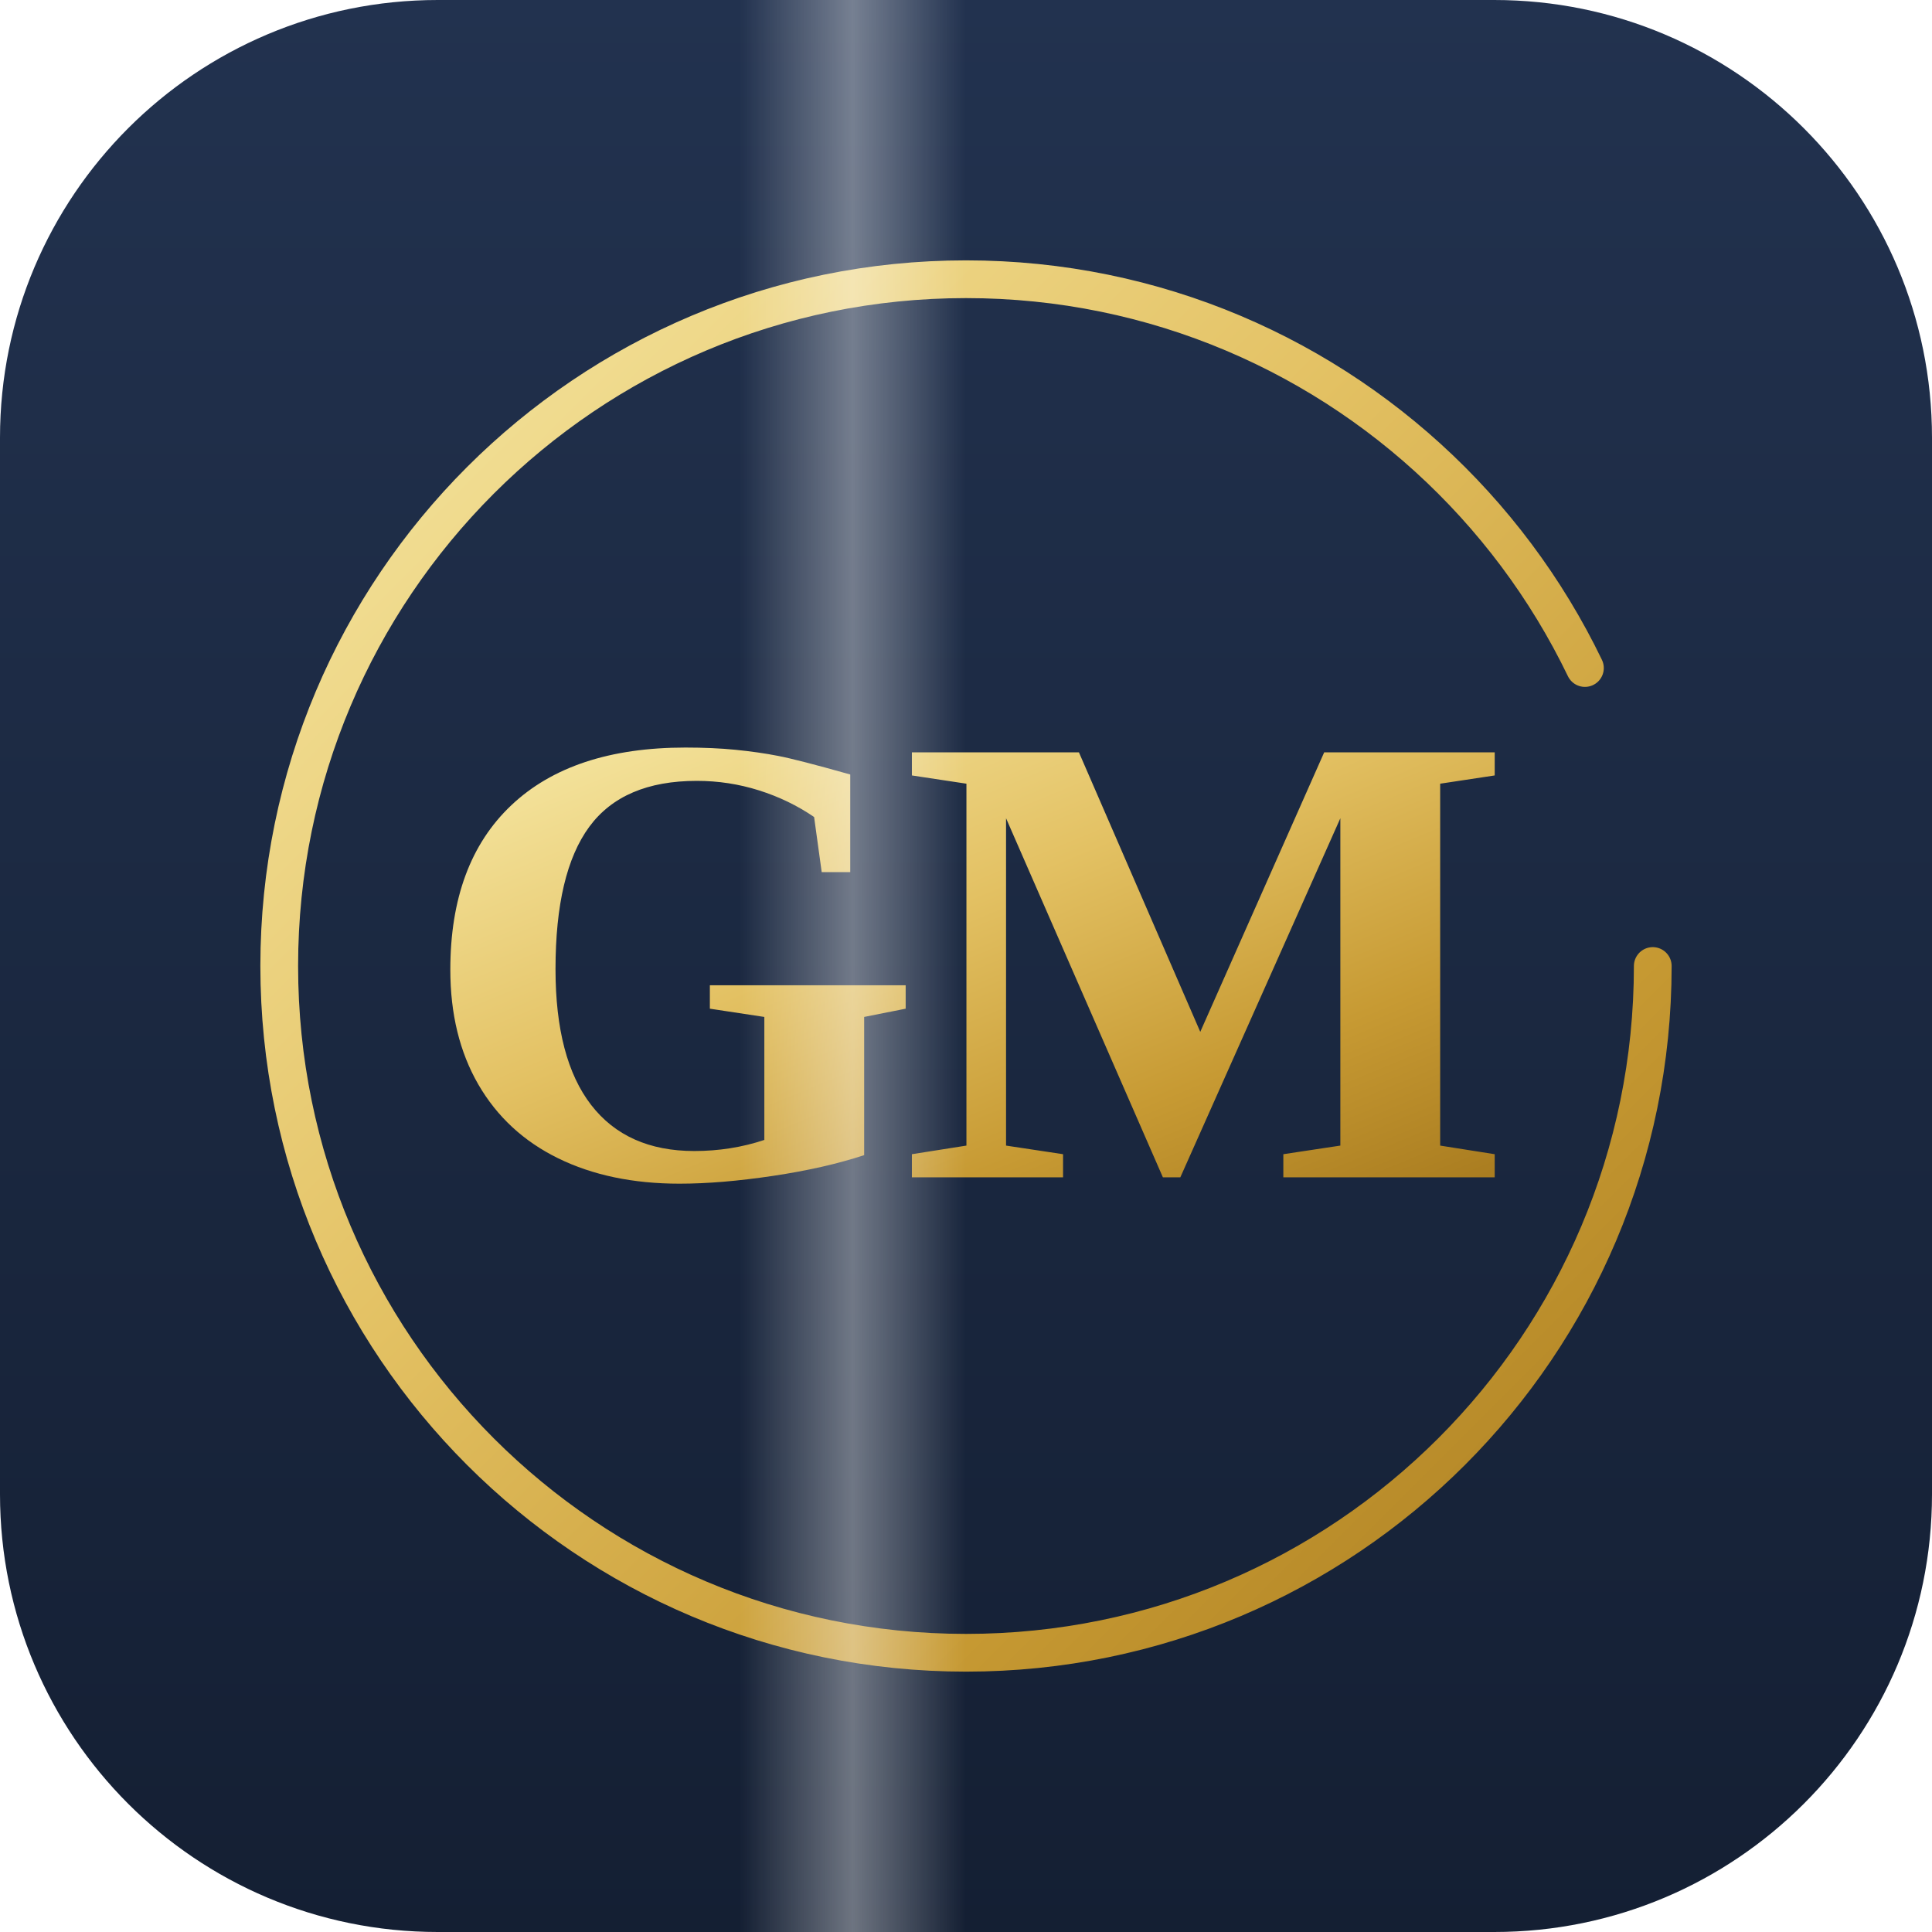
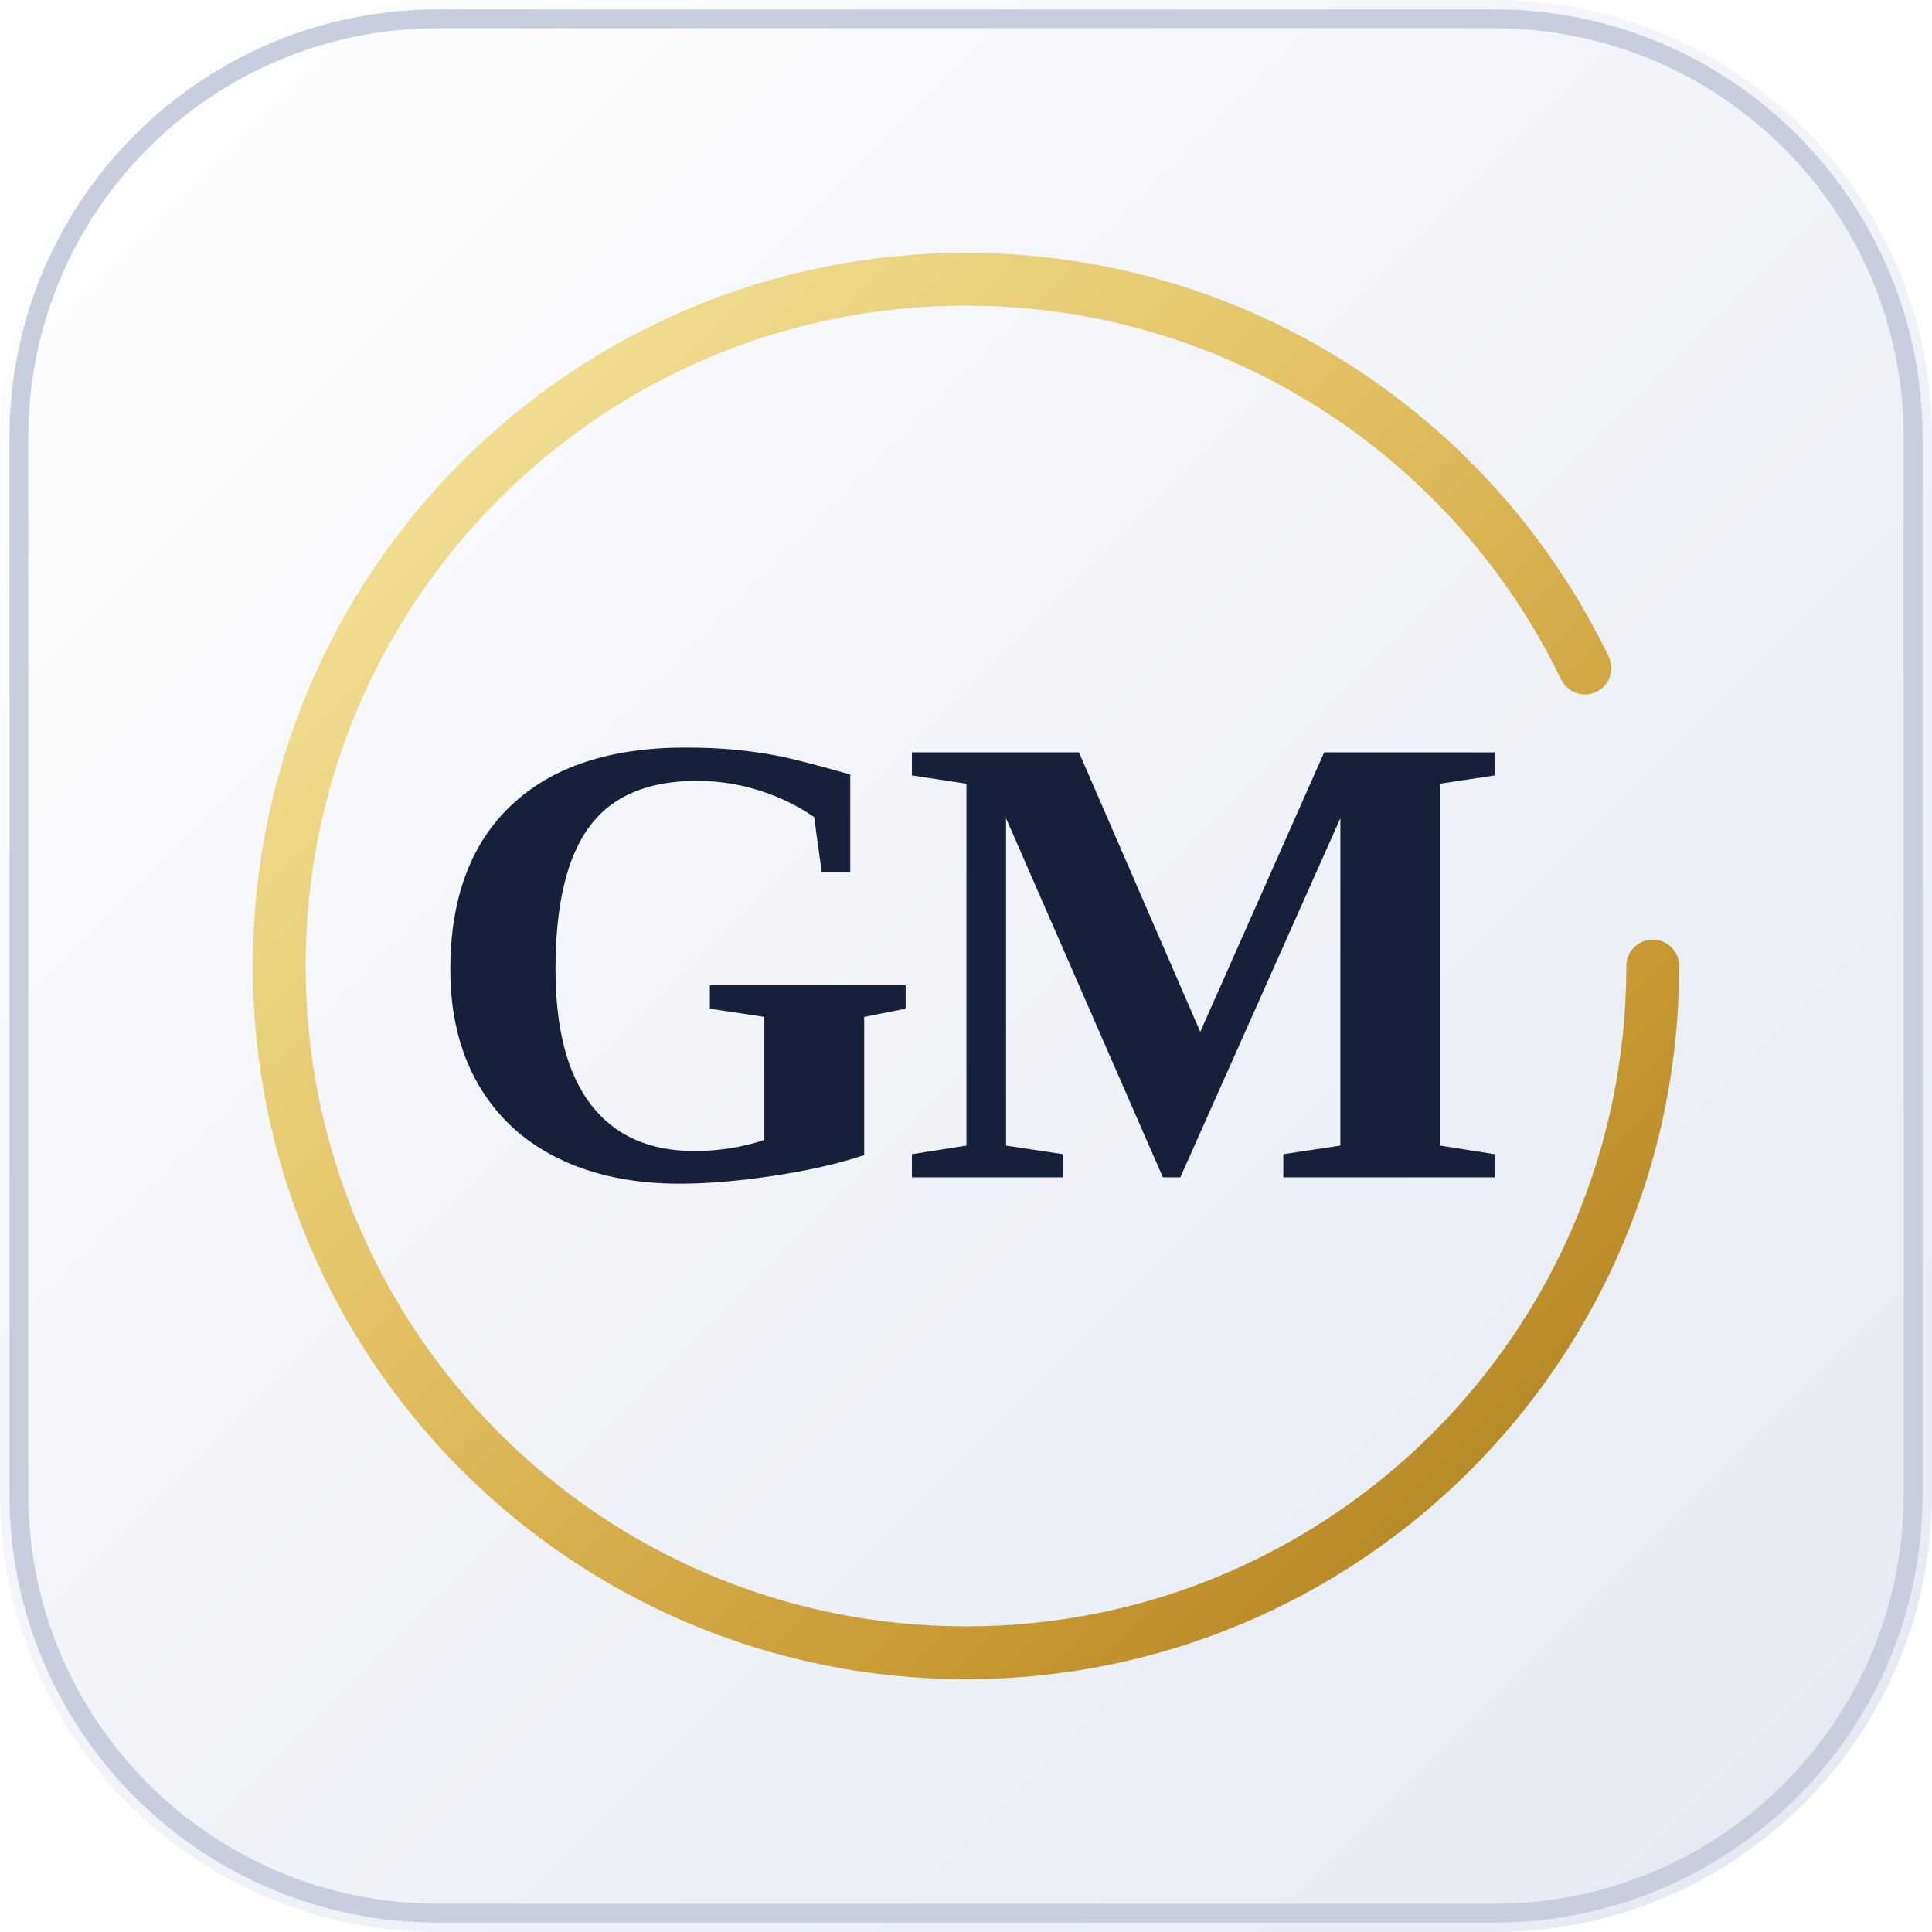
<svg xmlns="http://www.w3.org/2000/svg" width="512" height="512" viewBox="0 0 512 512" role="img" aria-label="GENERAL MODERN">
  <defs>
-     <linearGradient id="gmFon" x1="0" y1="0" x2="0" y2="1">
-       <stop offset="0" stop-color="#22324f" />
-       <stop offset="1" stop-color="#141f33" />
+     <linearGradient id="gmFon" x1="0" y1="0" x2="1" y2="1">
+       <stop offset="0" stop-color="#ffffff" />
+       <stop offset=".45" stop-color="#f2f4f9" />
+       <stop offset="1" stop-color="#e4e9f2" />
    </linearGradient>
    <linearGradient id="gmZoloto" x1="0" y1="0" x2="1" y2="1">
      <stop offset="0" stop-color="#f7e9a6" />
      <stop offset=".42" stop-color="#e3c163" />
      <stop offset=".74" stop-color="#c79a33" />
      <stop offset="1" stop-color="#a87b1f" />
    </linearGradient>
-     <linearGradient id="gmBlik" x1="0" y1="0" x2="1" y2="0">
-       <stop offset="0" stop-color="#ffffff" stop-opacity="0" />
-       <stop offset=".5" stop-color="#ffffff" stop-opacity=".38" />
-       <stop offset="1" stop-color="#ffffff" stop-opacity="0" />
-     </linearGradient>
-     <clipPath id="gmPlitka">
-       <rect width="512" height="512" rx="116" />
-     </clipPath>
  </defs>
  <rect width="512" height="512" rx="116" fill="url(#gmFon)" />
-   <circle cx="256" cy="256" r="182" fill="none" stroke="url(#gmZoloto)" stroke-width="10" stroke-linecap="round" stroke-dasharray="1062 1144" />
-   <text x="256" y="312" text-anchor="middle" font-family="Georgia, 'Times New Roman', serif" font-size="172" font-weight="700" letter-spacing="-6" fill="url(#gmZoloto)">GM</text>
-   <g clip-path="url(#gmPlitka)">
-     <rect x="196" y="-130" width="60" height="772" fill="url(#gmBlik)" />
-   </g>
+   <rect x="5" y="5" width="502" height="502" rx="111" fill="none" stroke="#c8cedd" stroke-width="5" />
+   <circle cx="256" cy="256" r="182" fill="none" stroke="url(#gmZoloto)" stroke-width="14" stroke-linecap="round" stroke-dasharray="1062 1144" />
+   <text x="256" y="312" text-anchor="middle" font-family="Georgia, 'Times New Roman', serif" font-size="172" font-weight="700" letter-spacing="-6" fill="#16203a">GM</text>
</svg>
